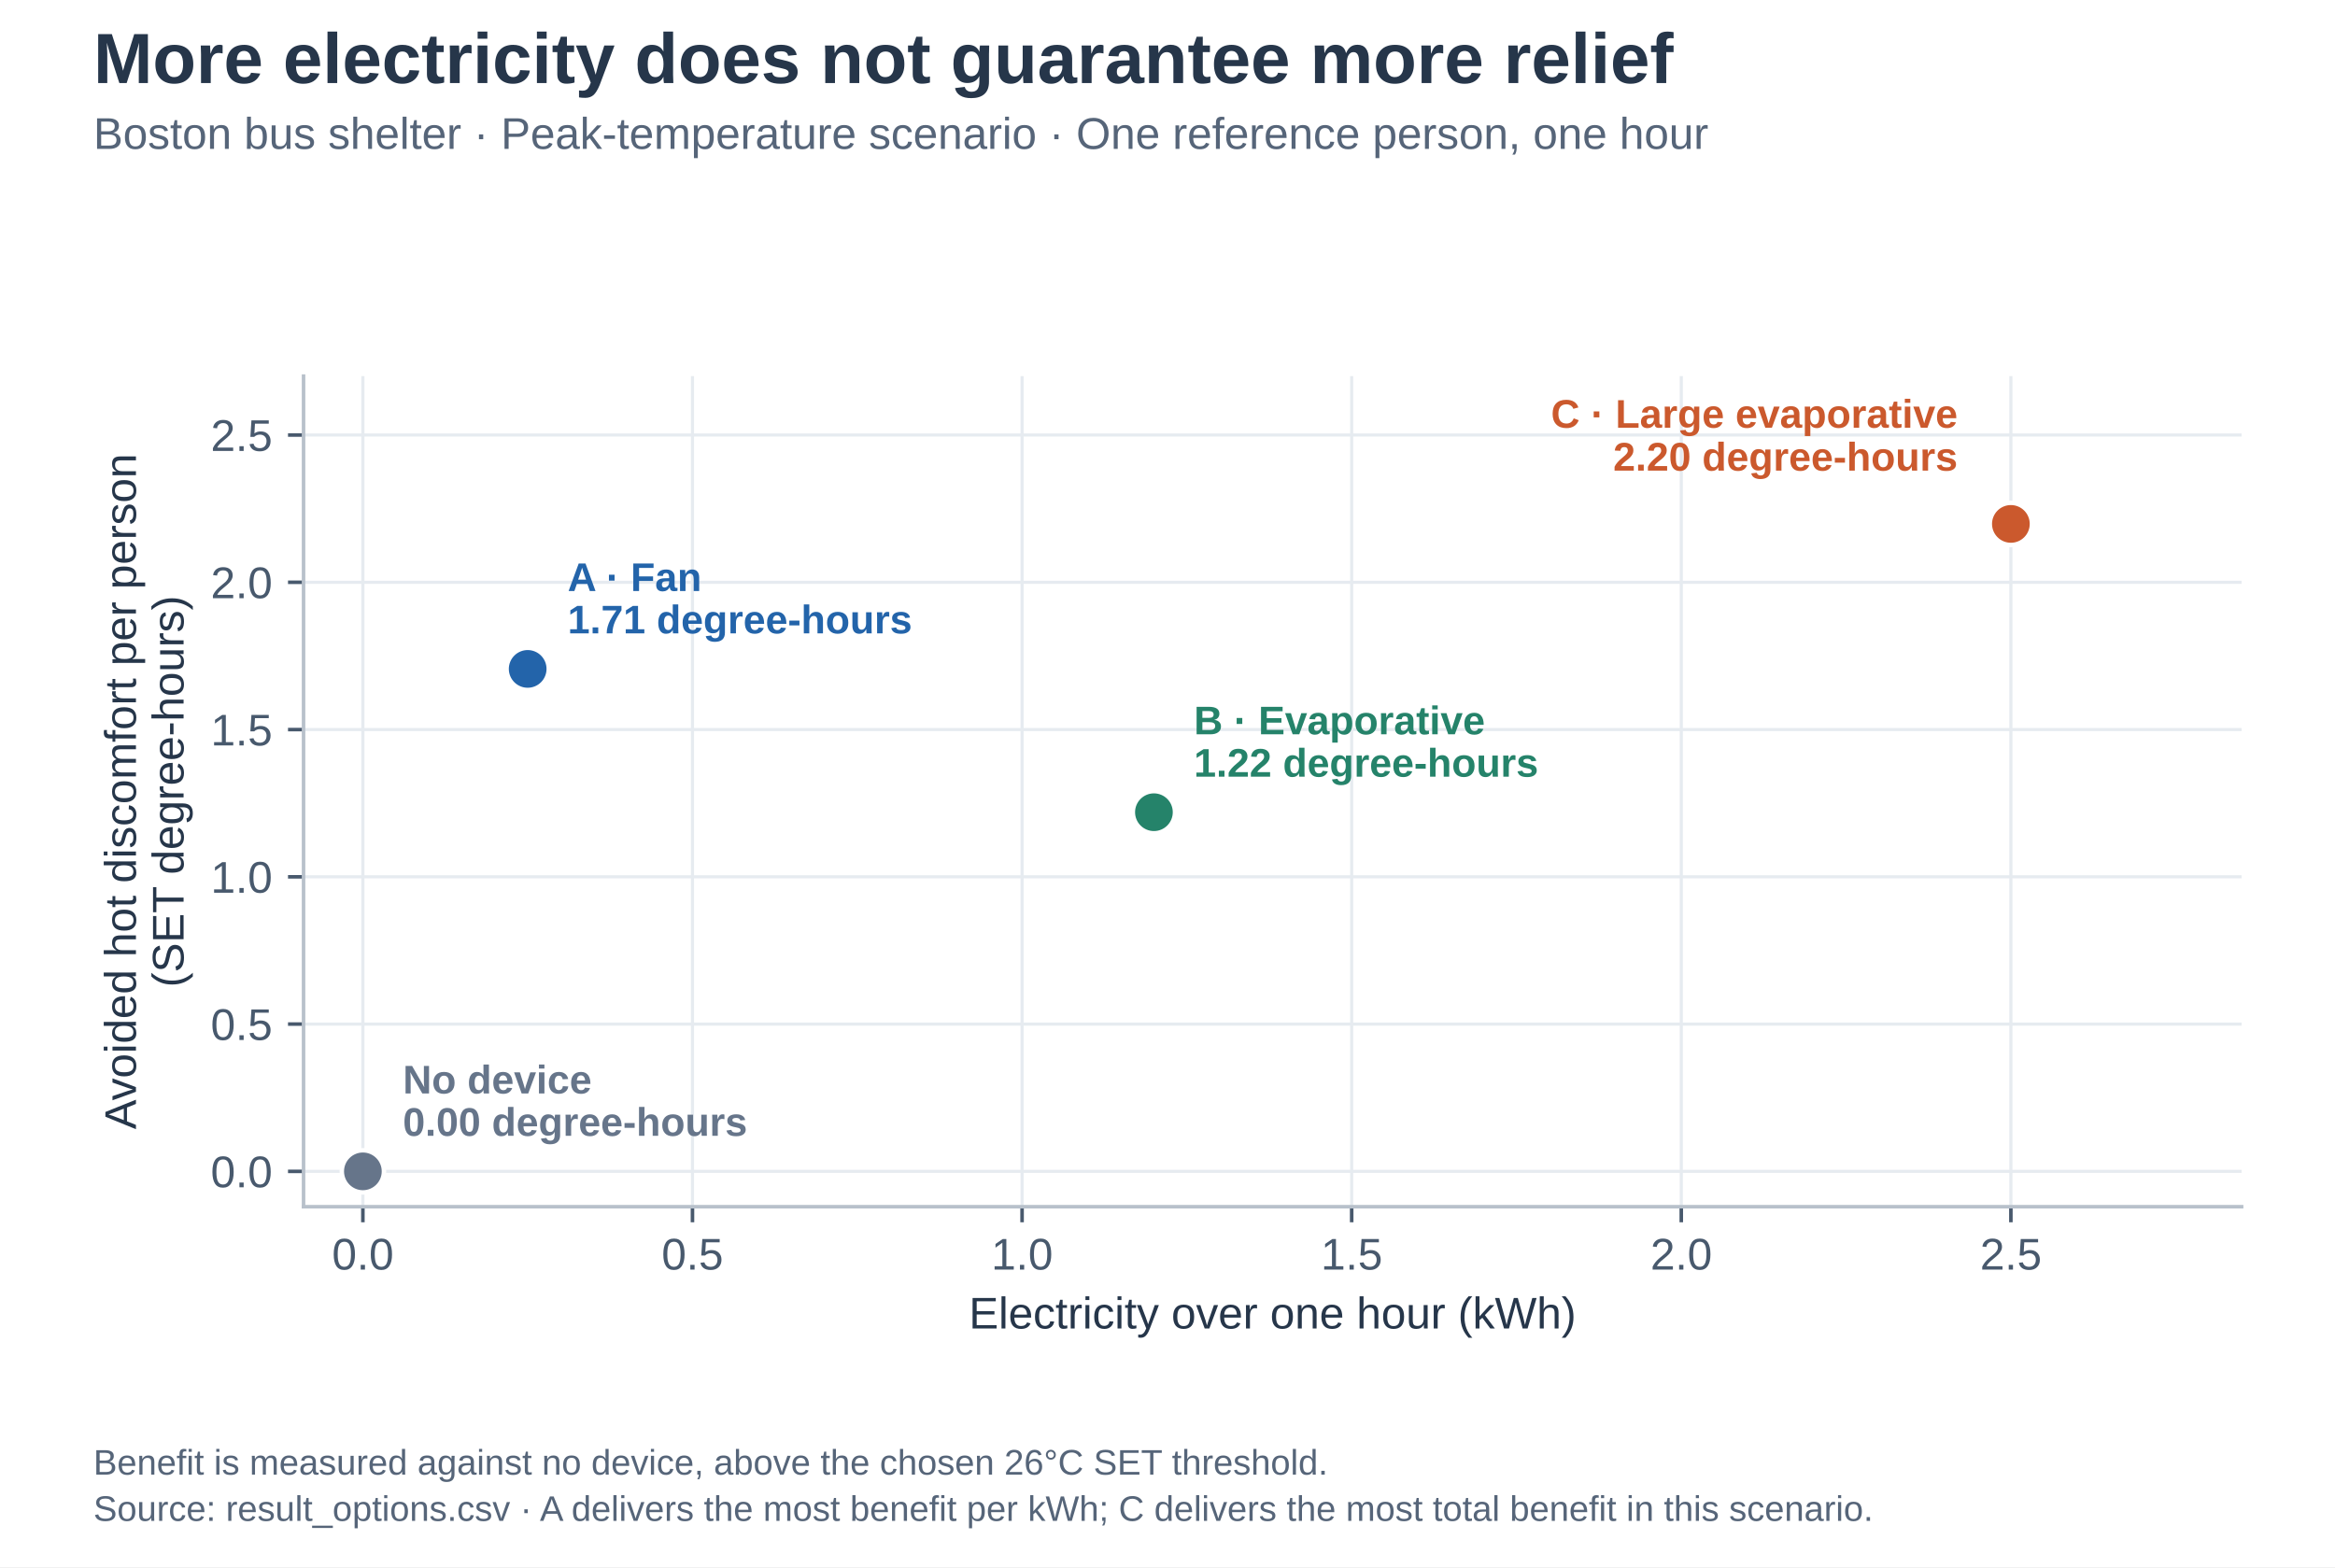
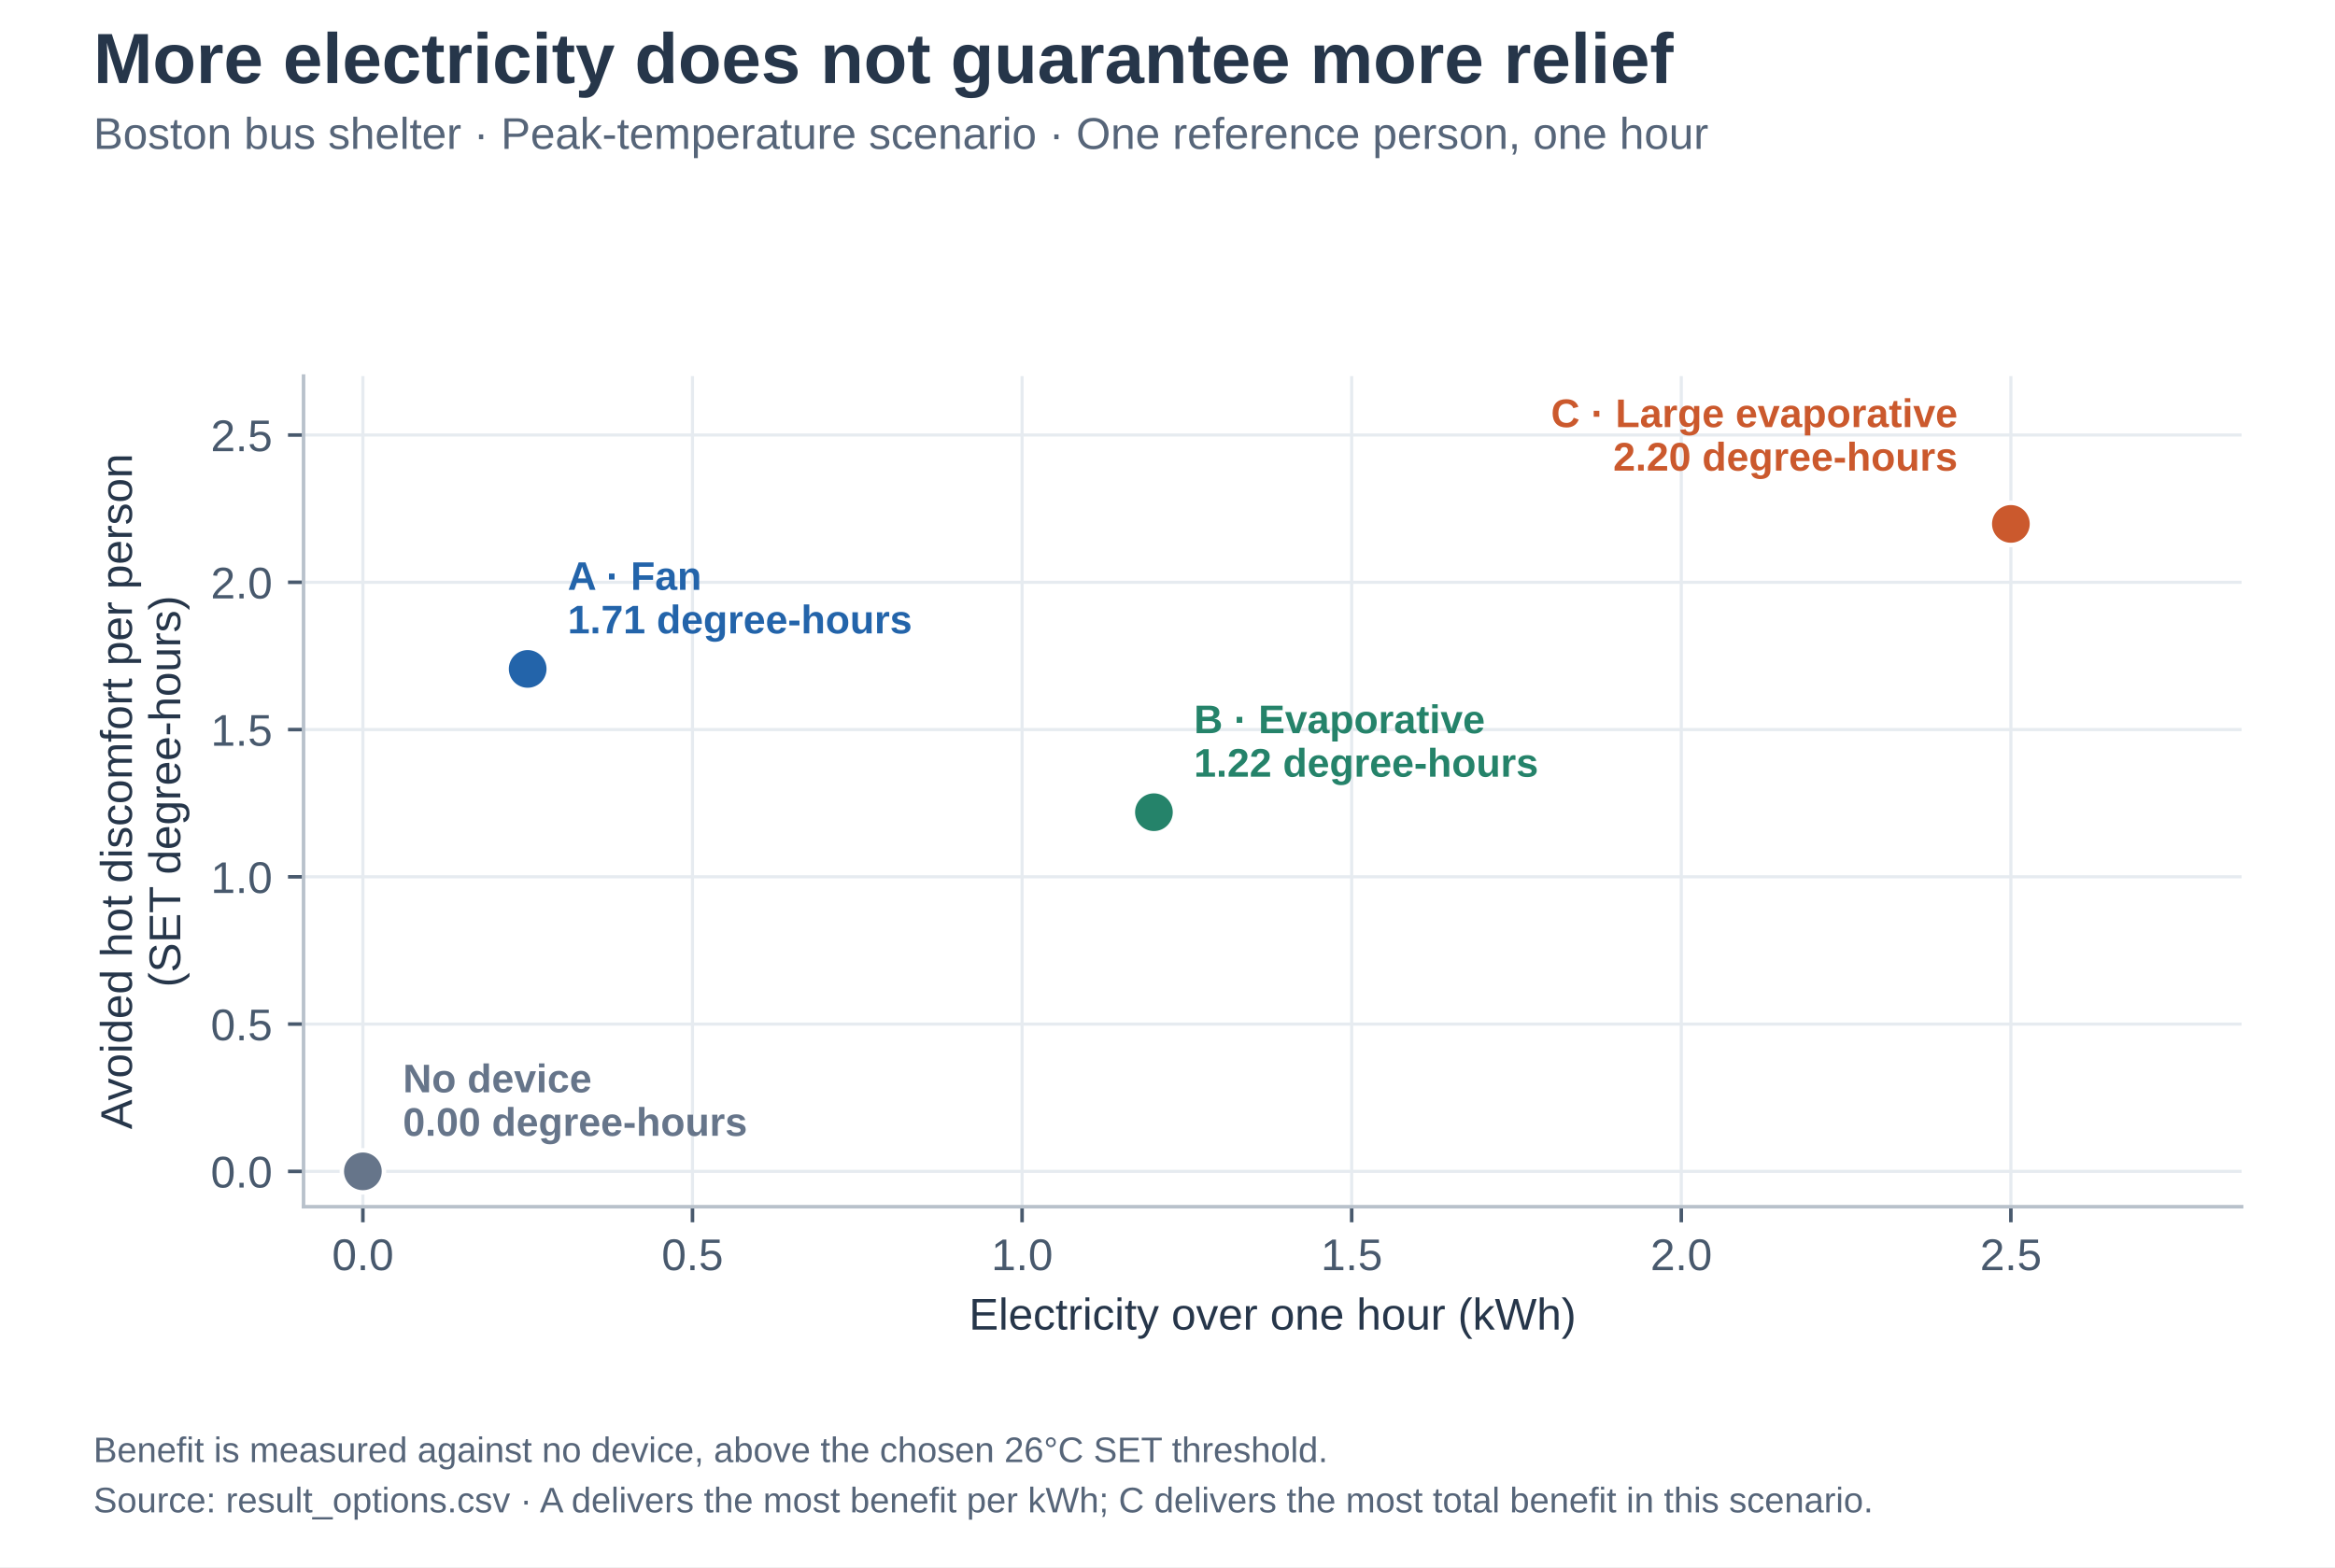
<svg xmlns="http://www.w3.org/2000/svg" xmlns:xlink="http://www.w3.org/1999/xlink" width="525.6pt" height="352.8pt" viewBox="0 0 525.6 352.8" version="1.1">
  <defs>
    <style type="text/css">*{stroke-linejoin: round; stroke-linecap: butt}</style>
  </defs>
  <g id="figure_1">
    <g id="patch_1">
      <path d="M 0 352.8  L 525.6 352.8  L 525.6 0  L 0 0  z " style="fill: #ffffff" />
    </g>
    <g id="axes_1">
      <g id="patch_2">
        <path d="M 68.328 271.656  L 504.576 271.656  L 504.576 84.672  L 68.328 84.672  z " style="fill: #ffffff" />
      </g>
      <g id="matplotlib.axis_1">
        <g id="xtick_1">
          <g id="line2d_1">
-             <path d="M 81.683 271.656  L 81.683 84.672  " clip-path="url(#p1258e6702e)" style="fill: none; stroke: #e6ebf0; stroke-width: 0.7; stroke-linecap: square" />
+             <path d="M 81.683 271.656  L 81.683 84.672  " clip-path="url(#pa2e438593a)" style="fill: none; stroke: #e6ebf0; stroke-width: 0.7; stroke-linecap: square" />
          </g>
          <g id="line2d_2">
            <defs>
-               <path id="m6ec1f68e9d" d="M 0 0  L 0 3.5  " style="stroke: #48596d; stroke-width: 0.8" />
+               <path id="m40e0227f62" d="M 0 0  L 0 3.5  " style="stroke: #48596d; stroke-width: 0.8" />
            </defs>
            <g>
-               <use xlink:href="#m6ec1f68e9d" x="81.683" y="271.656" style="fill: #48596d; stroke: #48596d; stroke-width: 0.8" />
+               <use xlink:href="#m40e0227f62" x="81.683" y="271.656" style="fill: #48596d; stroke: #48596d; stroke-width: 0.8" />
            </g>
          </g>
          <g id="text_1">
-             <text style="font-size: 10px; font-family: 'Arial'; text-anchor: middle; fill: #48596d" x="81.683" y="285.814" transform="rotate(-0 81.68253 285.8138)">0.0</text>
+             <text style="font-size: 10px; font-family: 'Arial'; text-anchor: middle; fill: #48596d" x="81.683" y="285.936" transform="rotate(-0 81.68253 285.9363)">0.0</text>
          </g>
        </g>
        <g id="xtick_2">
          <g id="line2d_3">
-             <path d="M 155.874 271.656  L 155.874 84.672  " clip-path="url(#p1258e6702e)" style="fill: none; stroke: #e6ebf0; stroke-width: 0.7; stroke-linecap: square" />
+             <path d="M 155.874 271.656  L 155.874 84.672  " clip-path="url(#pa2e438593a)" style="fill: none; stroke: #e6ebf0; stroke-width: 0.7; stroke-linecap: square" />
          </g>
          <g id="line2d_4">
            <g>
-               <use xlink:href="#m6ec1f68e9d" x="155.874" y="271.656" style="fill: #48596d; stroke: #48596d; stroke-width: 0.8" />
+               <use xlink:href="#m40e0227f62" x="155.874" y="271.656" style="fill: #48596d; stroke: #48596d; stroke-width: 0.8" />
            </g>
          </g>
          <g id="text_2">
-             <text style="font-size: 10px; font-family: 'Arial'; text-anchor: middle; fill: #48596d" x="155.874" y="285.814" transform="rotate(-0 155.8744 285.8138)">0.5</text>
+             <text style="font-size: 10px; font-family: 'Arial'; text-anchor: middle; fill: #48596d" x="155.874" y="285.936" transform="rotate(-0 155.8744 285.9363)">0.5</text>
          </g>
        </g>
        <g id="xtick_3">
          <g id="line2d_5">
-             <path d="M 230.066 271.656  L 230.066 84.672  " clip-path="url(#p1258e6702e)" style="fill: none; stroke: #e6ebf0; stroke-width: 0.7; stroke-linecap: square" />
+             <path d="M 230.066 271.656  L 230.066 84.672  " clip-path="url(#pa2e438593a)" style="fill: none; stroke: #e6ebf0; stroke-width: 0.7; stroke-linecap: square" />
          </g>
          <g id="line2d_6">
            <g>
-               <use xlink:href="#m6ec1f68e9d" x="230.066" y="271.656" style="fill: #48596d; stroke: #48596d; stroke-width: 0.8" />
+               <use xlink:href="#m40e0227f62" x="230.066" y="271.656" style="fill: #48596d; stroke: #48596d; stroke-width: 0.8" />
            </g>
          </g>
          <g id="text_3">
-             <text style="font-size: 10px; font-family: 'Arial'; text-anchor: middle; fill: #48596d" x="230.066" y="285.814" transform="rotate(-0 230.0662 285.8138)">1.0</text>
+             <text style="font-size: 10px; font-family: 'Arial'; text-anchor: middle; fill: #48596d" x="230.066" y="285.936" transform="rotate(-0 230.0662 285.9363)">1.0</text>
          </g>
        </g>
        <g id="xtick_4">
          <g id="line2d_7">
-             <path d="M 304.258 271.656  L 304.258 84.672  " clip-path="url(#p1258e6702e)" style="fill: none; stroke: #e6ebf0; stroke-width: 0.7; stroke-linecap: square" />
+             <path d="M 304.258 271.656  L 304.258 84.672  " clip-path="url(#pa2e438593a)" style="fill: none; stroke: #e6ebf0; stroke-width: 0.7; stroke-linecap: square" />
          </g>
          <g id="line2d_8">
            <g>
-               <use xlink:href="#m6ec1f68e9d" x="304.258" y="271.656" style="fill: #48596d; stroke: #48596d; stroke-width: 0.8" />
+               <use xlink:href="#m40e0227f62" x="304.258" y="271.656" style="fill: #48596d; stroke: #48596d; stroke-width: 0.8" />
            </g>
          </g>
          <g id="text_4">
-             <text style="font-size: 10px; font-family: 'Arial'; text-anchor: middle; fill: #48596d" x="304.258" y="285.814" transform="rotate(-0 304.258 285.8138)">1.5</text>
+             <text style="font-size: 10px; font-family: 'Arial'; text-anchor: middle; fill: #48596d" x="304.258" y="285.936" transform="rotate(-0 304.258 285.9363)">1.5</text>
          </g>
        </g>
        <g id="xtick_5">
          <g id="line2d_9">
-             <path d="M 378.45 271.656  L 378.45 84.672  " clip-path="url(#p1258e6702e)" style="fill: none; stroke: #e6ebf0; stroke-width: 0.7; stroke-linecap: square" />
+             <path d="M 378.45 271.656  L 378.45 84.672  " clip-path="url(#pa2e438593a)" style="fill: none; stroke: #e6ebf0; stroke-width: 0.7; stroke-linecap: square" />
          </g>
          <g id="line2d_10">
            <g>
-               <use xlink:href="#m6ec1f68e9d" x="378.45" y="271.656" style="fill: #48596d; stroke: #48596d; stroke-width: 0.8" />
+               <use xlink:href="#m40e0227f62" x="378.45" y="271.656" style="fill: #48596d; stroke: #48596d; stroke-width: 0.8" />
            </g>
          </g>
          <g id="text_5">
-             <text style="font-size: 10px; font-family: 'Arial'; text-anchor: middle; fill: #48596d" x="378.45" y="285.814" transform="rotate(-0 378.4499 285.8138)">2.0</text>
+             <text style="font-size: 10px; font-family: 'Arial'; text-anchor: middle; fill: #48596d" x="378.45" y="285.936" transform="rotate(-0 378.4499 285.9363)">2.0</text>
          </g>
        </g>
        <g id="xtick_6">
          <g id="line2d_11">
-             <path d="M 452.642 271.656  L 452.642 84.672  " clip-path="url(#p1258e6702e)" style="fill: none; stroke: #e6ebf0; stroke-width: 0.7; stroke-linecap: square" />
+             <path d="M 452.642 271.656  L 452.642 84.672  " clip-path="url(#pa2e438593a)" style="fill: none; stroke: #e6ebf0; stroke-width: 0.7; stroke-linecap: square" />
          </g>
          <g id="line2d_12">
            <g>
-               <use xlink:href="#m6ec1f68e9d" x="452.642" y="271.656" style="fill: #48596d; stroke: #48596d; stroke-width: 0.8" />
+               <use xlink:href="#m40e0227f62" x="452.642" y="271.656" style="fill: #48596d; stroke: #48596d; stroke-width: 0.8" />
            </g>
          </g>
          <g id="text_6">
-             <text style="font-size: 10px; font-family: 'Arial'; text-anchor: middle; fill: #48596d" x="452.642" y="285.814" transform="rotate(-0 452.6417 285.8138)">2.5</text>
+             <text style="font-size: 10px; font-family: 'Arial'; text-anchor: middle; fill: #48596d" x="452.642" y="285.936" transform="rotate(-0 452.6417 285.9363)">2.5</text>
          </g>
        </g>
        <g id="text_7">
-           <text style="font-size: 10px; font-family: 'Arial'; text-anchor: middle; fill: #26364a" x="286.452" y="299.081" transform="rotate(-0 286.452 299.081)">Electricity over one hour (kWh)</text>
+           <text style="font-size: 10px; font-family: 'Arial'; text-anchor: middle; fill: #26364a" x="286.452" y="299.321" transform="rotate(-0 286.452 299.321)">Electricity over one hour (kWh)</text>
        </g>
      </g>
      <g id="matplotlib.axis_2">
        <g id="ytick_1">
          <g id="line2d_13">
-             <path d="M 68.328 263.699  L 504.576 263.699  " clip-path="url(#p1258e6702e)" style="fill: none; stroke: #e6ebf0; stroke-width: 0.7; stroke-linecap: square" />
+             <path d="M 68.328 263.699  L 504.576 263.699  " clip-path="url(#pa2e438593a)" style="fill: none; stroke: #e6ebf0; stroke-width: 0.7; stroke-linecap: square" />
          </g>
          <g id="line2d_14">
            <defs>
-               <path id="m94e2c6618e" d="M 0 0  L -3.5 0  " style="stroke: #48596d; stroke-width: 0.8" />
+               <path id="m8dc8e242ff" d="M 0 0  L -3.5 0  " style="stroke: #48596d; stroke-width: 0.8" />
            </defs>
            <g>
-               <use xlink:href="#m94e2c6618e" x="68.328" y="263.699" style="fill: #48596d; stroke: #48596d; stroke-width: 0.8" />
+               <use xlink:href="#m8dc8e242ff" x="68.328" y="263.699" style="fill: #48596d; stroke: #48596d; stroke-width: 0.8" />
            </g>
          </g>
          <g id="text_8">
-             <text style="font-size: 10px; font-family: 'Arial'; text-anchor: end; fill: #48596d" x="61.328" y="267.278" transform="rotate(-0 61.328 267.2781)">0.0</text>
+             <text style="font-size: 10px; font-family: 'Arial'; text-anchor: end; fill: #48596d" x="61.328" y="267.339" transform="rotate(-0 61.328 267.3394)">0.0</text>
          </g>
        </g>
        <g id="ytick_2">
          <g id="line2d_15">
-             <path d="M 68.328 230.546  L 504.576 230.546  " clip-path="url(#p1258e6702e)" style="fill: none; stroke: #e6ebf0; stroke-width: 0.7; stroke-linecap: square" />
+             <path d="M 68.328 230.546  L 504.576 230.546  " clip-path="url(#pa2e438593a)" style="fill: none; stroke: #e6ebf0; stroke-width: 0.7; stroke-linecap: square" />
          </g>
          <g id="line2d_16">
            <g>
-               <use xlink:href="#m94e2c6618e" x="68.328" y="230.546" style="fill: #48596d; stroke: #48596d; stroke-width: 0.8" />
+               <use xlink:href="#m8dc8e242ff" x="68.328" y="230.546" style="fill: #48596d; stroke: #48596d; stroke-width: 0.8" />
            </g>
          </g>
          <g id="text_9">
-             <text style="font-size: 10px; font-family: 'Arial'; text-anchor: end; fill: #48596d" x="61.328" y="234.125" transform="rotate(-0 61.328 234.1249)">0.5</text>
+             <text style="font-size: 10px; font-family: 'Arial'; text-anchor: end; fill: #48596d" x="61.328" y="234.186" transform="rotate(-0 61.328 234.1862)">0.5</text>
          </g>
        </g>
        <g id="ytick_3">
          <g id="line2d_17">
-             <path d="M 68.328 197.393  L 504.576 197.393  " clip-path="url(#p1258e6702e)" style="fill: none; stroke: #e6ebf0; stroke-width: 0.7; stroke-linecap: square" />
+             <path d="M 68.328 197.393  L 504.576 197.393  " clip-path="url(#pa2e438593a)" style="fill: none; stroke: #e6ebf0; stroke-width: 0.7; stroke-linecap: square" />
          </g>
          <g id="line2d_18">
            <g>
-               <use xlink:href="#m94e2c6618e" x="68.328" y="197.393" style="fill: #48596d; stroke: #48596d; stroke-width: 0.8" />
+               <use xlink:href="#m8dc8e242ff" x="68.328" y="197.393" style="fill: #48596d; stroke: #48596d; stroke-width: 0.8" />
            </g>
          </g>
          <g id="text_10">
-             <text style="font-size: 10px; font-family: 'Arial'; text-anchor: end; fill: #48596d" x="61.328" y="200.972" transform="rotate(-0 61.328 200.9718)">1.0</text>
+             <text style="font-size: 10px; font-family: 'Arial'; text-anchor: end; fill: #48596d" x="61.328" y="201.033" transform="rotate(-0 61.328 201.033)">1.0</text>
          </g>
        </g>
        <g id="ytick_4">
          <g id="line2d_19">
-             <path d="M 68.328 164.24  L 504.576 164.24  " clip-path="url(#p1258e6702e)" style="fill: none; stroke: #e6ebf0; stroke-width: 0.7; stroke-linecap: square" />
+             <path d="M 68.328 164.24  L 504.576 164.24  " clip-path="url(#pa2e438593a)" style="fill: none; stroke: #e6ebf0; stroke-width: 0.7; stroke-linecap: square" />
          </g>
          <g id="line2d_20">
            <g>
-               <use xlink:href="#m94e2c6618e" x="68.328" y="164.24" style="fill: #48596d; stroke: #48596d; stroke-width: 0.8" />
+               <use xlink:href="#m8dc8e242ff" x="68.328" y="164.24" style="fill: #48596d; stroke: #48596d; stroke-width: 0.8" />
            </g>
          </g>
          <g id="text_11">
-             <text style="font-size: 10px; font-family: 'Arial'; text-anchor: end; fill: #48596d" x="61.328" y="167.819" transform="rotate(-0 61.328 167.8186)">1.5</text>
+             <text style="font-size: 10px; font-family: 'Arial'; text-anchor: end; fill: #48596d" x="61.328" y="167.88" transform="rotate(-0 61.328 167.8798)">1.5</text>
          </g>
        </g>
        <g id="ytick_5">
          <g id="line2d_21">
-             <path d="M 68.328 131.086  L 504.576 131.086  " clip-path="url(#p1258e6702e)" style="fill: none; stroke: #e6ebf0; stroke-width: 0.7; stroke-linecap: square" />
+             <path d="M 68.328 131.086  L 504.576 131.086  " clip-path="url(#pa2e438593a)" style="fill: none; stroke: #e6ebf0; stroke-width: 0.7; stroke-linecap: square" />
          </g>
          <g id="line2d_22">
            <g>
-               <use xlink:href="#m94e2c6618e" x="68.328" y="131.086" style="fill: #48596d; stroke: #48596d; stroke-width: 0.8" />
+               <use xlink:href="#m8dc8e242ff" x="68.328" y="131.086" style="fill: #48596d; stroke: #48596d; stroke-width: 0.8" />
            </g>
          </g>
          <g id="text_12">
-             <text style="font-size: 10px; font-family: 'Arial'; text-anchor: end; fill: #48596d" x="61.328" y="134.665" transform="rotate(-0 61.328 134.6654)">2.0</text>
+             <text style="font-size: 10px; font-family: 'Arial'; text-anchor: end; fill: #48596d" x="61.328" y="134.727" transform="rotate(-0 61.328 134.7266)">2.0</text>
          </g>
        </g>
        <g id="ytick_6">
          <g id="line2d_23">
-             <path d="M 68.328 97.933  L 504.576 97.933  " clip-path="url(#p1258e6702e)" style="fill: none; stroke: #e6ebf0; stroke-width: 0.7; stroke-linecap: square" />
+             <path d="M 68.328 97.933  L 504.576 97.933  " clip-path="url(#pa2e438593a)" style="fill: none; stroke: #e6ebf0; stroke-width: 0.7; stroke-linecap: square" />
          </g>
          <g id="line2d_24">
            <g>
-               <use xlink:href="#m94e2c6618e" x="68.328" y="97.933" style="fill: #48596d; stroke: #48596d; stroke-width: 0.8" />
+               <use xlink:href="#m8dc8e242ff" x="68.328" y="97.933" style="fill: #48596d; stroke: #48596d; stroke-width: 0.8" />
            </g>
          </g>
          <g id="text_13">
-             <text style="font-size: 10px; font-family: 'Arial'; text-anchor: end; fill: #48596d" x="61.328" y="101.512" transform="rotate(-0 61.328 101.5122)">2.5</text>
+             <text style="font-size: 10px; font-family: 'Arial'; text-anchor: end; fill: #48596d" x="61.328" y="101.573" transform="rotate(-0 61.328 101.5734)">2.5</text>
          </g>
        </g>
        <g id="text_14">
-           <text style="font-size: 10px; font-family: 'Arial'; fill: #26364a" transform="translate(30.60019 254.2234) rotate(-90)">Avoided hot discomfort per person</text>
-           <text style="font-size: 10px; font-family: 'Arial'; fill: #26364a" transform="translate(41.32331 222.2577) rotate(-90)">(SET degree-hours)</text>
+           <text style="font-size: 10px; font-family: 'Arial'; fill: #26364a" transform="translate(29.69001 254.2202) rotate(-90)">Avoided hot discomfort per person</text>
+           <text style="font-size: 10px; font-family: 'Arial'; fill: #26364a" transform="translate(40.5738 222.2546) rotate(-90)">(SET degree-hours)</text>
        </g>
      </g>
      <g id="patch_3">
        <path d="M 68.328 271.656  L 68.328 84.672  " style="fill: none; stroke: #b8c1cb; stroke-width: 0.8; stroke-linejoin: miter; stroke-linecap: square" />
      </g>
      <g id="patch_4">
        <path d="M 68.328 271.656  L 504.576 271.656  " style="fill: none; stroke: #b8c1cb; stroke-width: 0.8; stroke-linejoin: miter; stroke-linecap: square" />
      </g>
      <g id="PathCollection_1">
        <defs>
-           <path id="m6fd925775d" d="M 0 4.743  C 1.258 4.743 2.465 4.244 3.354 3.354  C 4.244 2.465 4.743 1.258 4.743 0  C 4.743 -1.258 4.244 -2.465 3.354 -3.354  C 2.465 -4.244 1.258 -4.743 0 -4.743  C -1.258 -4.743 -2.465 -4.244 -3.354 -3.354  C -4.244 -2.465 -4.743 -1.258 -4.743 0  C -4.743 1.258 -4.244 2.465 -3.354 3.354  C -2.465 4.244 -1.258 4.743 0 4.743  z " style="stroke: #ffffff" />
-         </defs>
-         <g clip-path="url(#p1258e6702e)">
-           <use xlink:href="#m6fd925775d" x="81.683" y="263.699" style="fill: #66758a; stroke: #ffffff" />
+           <path id="m2e42692c0f" d="M 0 4.743  C 1.258 4.743 2.465 4.244 3.354 3.354  C 4.244 2.465 4.743 1.258 4.743 0  C 4.743 -1.258 4.244 -2.465 3.354 -3.354  C 2.465 -4.244 1.258 -4.743 0 -4.743  C -1.258 -4.743 -2.465 -4.244 -3.354 -3.354  C -4.244 -2.465 -4.743 -1.258 -4.743 0  C -4.743 1.258 -4.244 2.465 -3.354 3.354  C -2.465 4.244 -1.258 4.743 0 4.743  z " style="stroke: #ffffff" />
+         </defs>
+         <g clip-path="url(#pa2e438593a)">
+           <use xlink:href="#m2e42692c0f" x="81.683" y="263.699" style="fill: #66758a; stroke: #ffffff" />
        </g>
      </g>
      <g id="text_15">
-         <text style="font-weight: 700; font-size: 9px; font-family: 'Arial'; fill: #66758a" transform="translate(90.68253 246.1606)">No device</text>
+         <text style="font-weight: 700; font-size: 9px; font-family: 'Arial'; fill: #66758a" transform="translate(90.68253 245.9038)">No device</text>
        <text style="font-weight: 700; font-size: 9px; font-family: 'Arial'; fill: #66758a" transform="translate(90.68253 255.6992)">0.00 degree-hours</text>
      </g>
      <g id="PathCollection_2">
        <defs>
-           <path id="m91dcd0d7a1" d="M 0 4.743  C 1.258 4.743 2.465 4.244 3.354 3.354  C 4.244 2.465 4.743 1.258 4.743 0  C 4.743 -1.258 4.244 -2.465 3.354 -3.354  C 2.465 -4.244 1.258 -4.743 0 -4.743  C -1.258 -4.743 -2.465 -4.244 -3.354 -3.354  C -4.244 -2.465 -4.743 -1.258 -4.743 0  C -4.743 1.258 -4.244 2.465 -3.354 3.354  C -2.465 4.244 -1.258 4.743 0 4.743  z " style="stroke: #ffffff" />
-         </defs>
-         <g clip-path="url(#p1258e6702e)">
-           <use xlink:href="#m91dcd0d7a1" x="118.778" y="150.586" style="fill: #2364aa; stroke: #ffffff" />
+           <path id="m7ac9200446" d="M 0 4.743  C 1.258 4.743 2.465 4.244 3.354 3.354  C 4.244 2.465 4.743 1.258 4.743 0  C 4.743 -1.258 4.244 -2.465 3.354 -3.354  C 2.465 -4.244 1.258 -4.743 0 -4.743  C -1.258 -4.743 -2.465 -4.244 -3.354 -3.354  C -4.244 -2.465 -4.743 -1.258 -4.743 0  C -4.743 1.258 -4.244 2.465 -3.354 3.354  C -2.465 4.244 -1.258 4.743 0 4.743  z " style="stroke: #ffffff" />
+         </defs>
+         <g clip-path="url(#pa2e438593a)">
+           <use xlink:href="#m7ac9200446" x="118.778" y="150.586" style="fill: #2364aa; stroke: #ffffff" />
        </g>
      </g>
      <g id="text_16">
-         <text style="font-weight: 700; font-size: 9px; font-family: 'Arial'; fill: #2364aa" transform="translate(127.7784 133.0474)">A · Fan</text>
+         <text style="font-weight: 700; font-size: 9px; font-family: 'Arial'; fill: #2364aa" transform="translate(127.7784 132.7906)">A · Fan</text>
        <text style="font-weight: 700; font-size: 9px; font-family: 'Arial'; fill: #2364aa" transform="translate(127.7784 142.586)">1.71 degree-hours</text>
      </g>
      <g id="PathCollection_3">
        <defs>
-           <path id="m921789ebd4" d="M 0 4.743  C 1.258 4.743 2.465 4.244 3.354 3.354  C 4.244 2.465 4.743 1.258 4.743 0  C 4.743 -1.258 4.244 -2.465 3.354 -3.354  C 2.465 -4.244 1.258 -4.743 0 -4.743  C -1.258 -4.743 -2.465 -4.244 -3.354 -3.354  C -4.244 -2.465 -4.743 -1.258 -4.743 0  C -4.743 1.258 -4.244 2.465 -3.354 3.354  C -2.465 4.244 -1.258 4.743 0 4.743  z " style="stroke: #ffffff" />
-         </defs>
-         <g clip-path="url(#p1258e6702e)">
-           <use xlink:href="#m921789ebd4" x="259.743" y="182.848" style="fill: #25836a; stroke: #ffffff" />
+           <path id="m8618e3e1a5" d="M 0 4.743  C 1.258 4.743 2.465 4.244 3.354 3.354  C 4.244 2.465 4.743 1.258 4.743 0  C 4.743 -1.258 4.244 -2.465 3.354 -3.354  C 2.465 -4.244 1.258 -4.743 0 -4.743  C -1.258 -4.743 -2.465 -4.244 -3.354 -3.354  C -4.244 -2.465 -4.743 -1.258 -4.743 0  C -4.743 1.258 -4.244 2.465 -3.354 3.354  C -2.465 4.244 -1.258 4.743 0 4.743  z " style="stroke: #ffffff" />
+         </defs>
+         <g clip-path="url(#pa2e438593a)">
+           <use xlink:href="#m8618e3e1a5" x="259.743" y="182.848" style="fill: #25836a; stroke: #ffffff" />
        </g>
      </g>
      <g id="text_17">
-         <text style="font-weight: 700; font-size: 9px; font-family: 'Arial'; fill: #25836a" transform="translate(268.7429 165.3097)">B · Evaporative</text>
+         <text style="font-weight: 700; font-size: 9px; font-family: 'Arial'; fill: #25836a" transform="translate(268.7429 165.0529)">B · Evaporative</text>
        <text style="font-weight: 700; font-size: 9px; font-family: 'Arial'; fill: #25836a" transform="translate(268.7429 174.8483)">1.22 degree-hours</text>
      </g>
      <g id="PathCollection_4">
        <defs>
-           <path id="m7b133ca048" d="M 0 4.743  C 1.258 4.743 2.465 4.244 3.354 3.354  C 4.244 2.465 4.743 1.258 4.743 0  C 4.743 -1.258 4.244 -2.465 3.354 -3.354  C 2.465 -4.244 1.258 -4.743 0 -4.743  C -1.258 -4.743 -2.465 -4.244 -3.354 -3.354  C -4.244 -2.465 -4.743 -1.258 -4.743 0  C -4.743 1.258 -4.244 2.465 -3.354 3.354  C -2.465 4.244 -1.258 4.743 0 4.743  z " style="stroke: #ffffff" />
-         </defs>
-         <g clip-path="url(#p1258e6702e)">
-           <use xlink:href="#m7b133ca048" x="452.642" y="117.944" style="fill: #cb592d; stroke: #ffffff" />
+           <path id="mb90a2d5bfa" d="M 0 4.743  C 1.258 4.743 2.465 4.244 3.354 3.354  C 4.244 2.465 4.743 1.258 4.743 0  C 4.743 -1.258 4.244 -2.465 3.354 -3.354  C 2.465 -4.244 1.258 -4.743 0 -4.743  C -1.258 -4.743 -2.465 -4.244 -3.354 -3.354  C -4.244 -2.465 -4.743 -1.258 -4.743 0  C -4.743 1.258 -4.244 2.465 -3.354 3.354  C -2.465 4.244 -1.258 4.743 0 4.743  z " style="stroke: #ffffff" />
+         </defs>
+         <g clip-path="url(#pa2e438593a)">
+           <use xlink:href="#mb90a2d5bfa" x="452.642" y="117.944" style="fill: #cb592d; stroke: #ffffff" />
        </g>
      </g>
      <g id="text_18">
-         <text style="font-weight: 700; font-size: 9px; font-family: 'Arial'; fill: #cb592d" transform="translate(349.1145 96.28713)">C · Large evaporative</text>
+         <text style="font-weight: 700; font-size: 9px; font-family: 'Arial'; fill: #cb592d" transform="translate(349.1145 96.14827)">C · Large evaporative</text>
        <text style="font-weight: 700; font-size: 9px; font-family: 'Arial'; fill: #cb592d" transform="translate(363.1194 105.9439)">2.20 degree-hours</text>
      </g>
    </g>
    <g id="text_19">
-       <text style="font-weight: 700; font-size: 16px; font-family: 'Arial'; text-anchor: start; fill: #26364a" x="21.024" y="18.703" transform="rotate(-0 21.024 18.7035)">More electricity does not guarantee more relief</text>
+       <text style="font-weight: 700; font-size: 16px; font-family: 'Arial'; text-anchor: start; fill: #26364a" x="21.024" y="18.704" transform="rotate(-0 21.024 18.70444)">More electricity does not guarantee more relief</text>
    </g>
    <g id="text_20">
      <text style="font-size: 10px; font-family: 'Arial'; text-anchor: start; fill: #566579" x="21.024" y="33.516" transform="rotate(-0 21.024 33.516)">Boston bus shelter · Peak-temperature scenario · One reference person, one hour</text>
    </g>
    <g id="text_21">
-       <text style="font-size: 8px; font-family: 'Arial'; fill: #566579" transform="translate(21.024 331.9706)">Benefit is measured against no device, above the chosen 26°C SET threshold.</text>
-       <text style="font-size: 8px; font-family: 'Arial'; fill: #566579" transform="translate(21.024 342.39)">Source: result_options.csv · A delivers the most benefit per kWh; C delivers the most total benefit in this scenario.</text>
+       <text style="font-size: 8px; font-family: 'Arial'; fill: #566579" transform="translate(21.024 329.1574)">Benefit is measured against no device, above the chosen 26°C SET threshold.</text>
+       <text style="font-size: 8px; font-family: 'Arial'; fill: #566579" transform="translate(21.024 340.466)">Source: result_options.csv · A delivers the most benefit per kWh; C delivers the most total benefit in this scenario.</text>
    </g>
  </g>
  <defs>
-     <clipPath id="p1258e6702e">
+     <clipPath id="pa2e438593a">
      <rect x="68.328" y="84.672" width="436.248" height="186.984" />
    </clipPath>
  </defs>
</svg>
